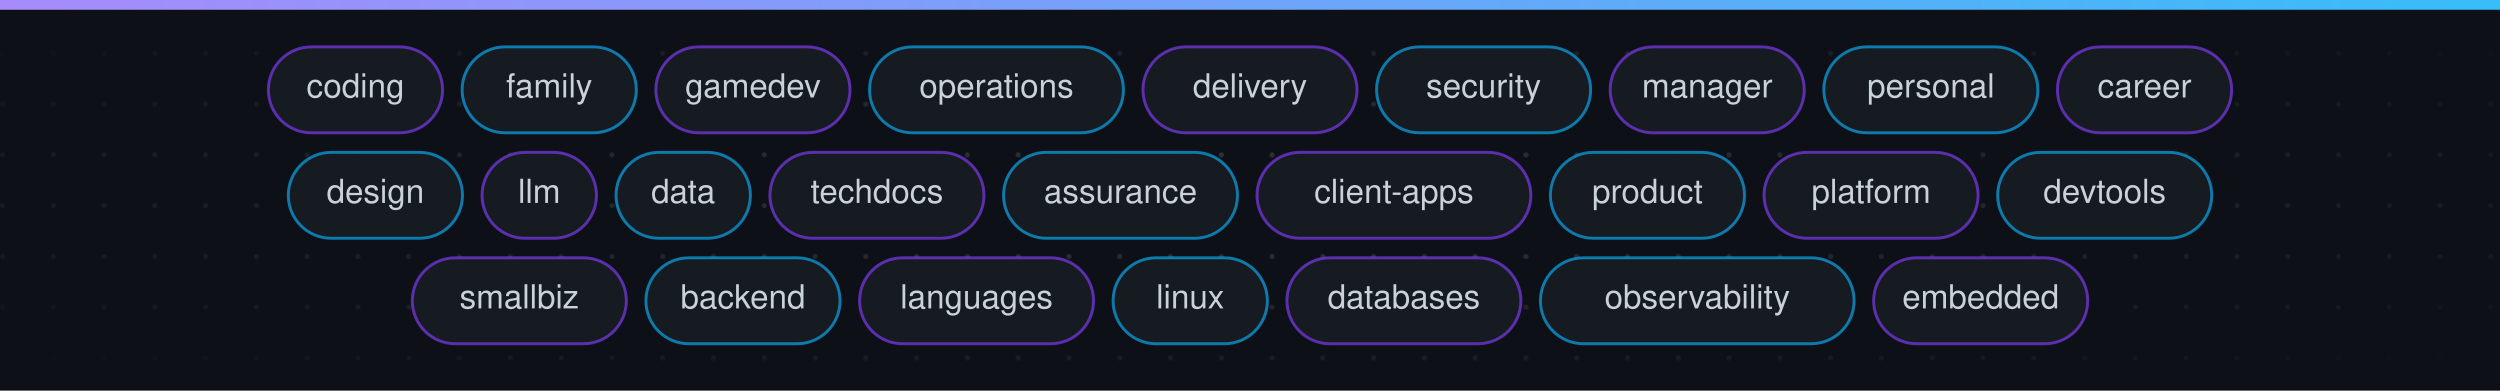
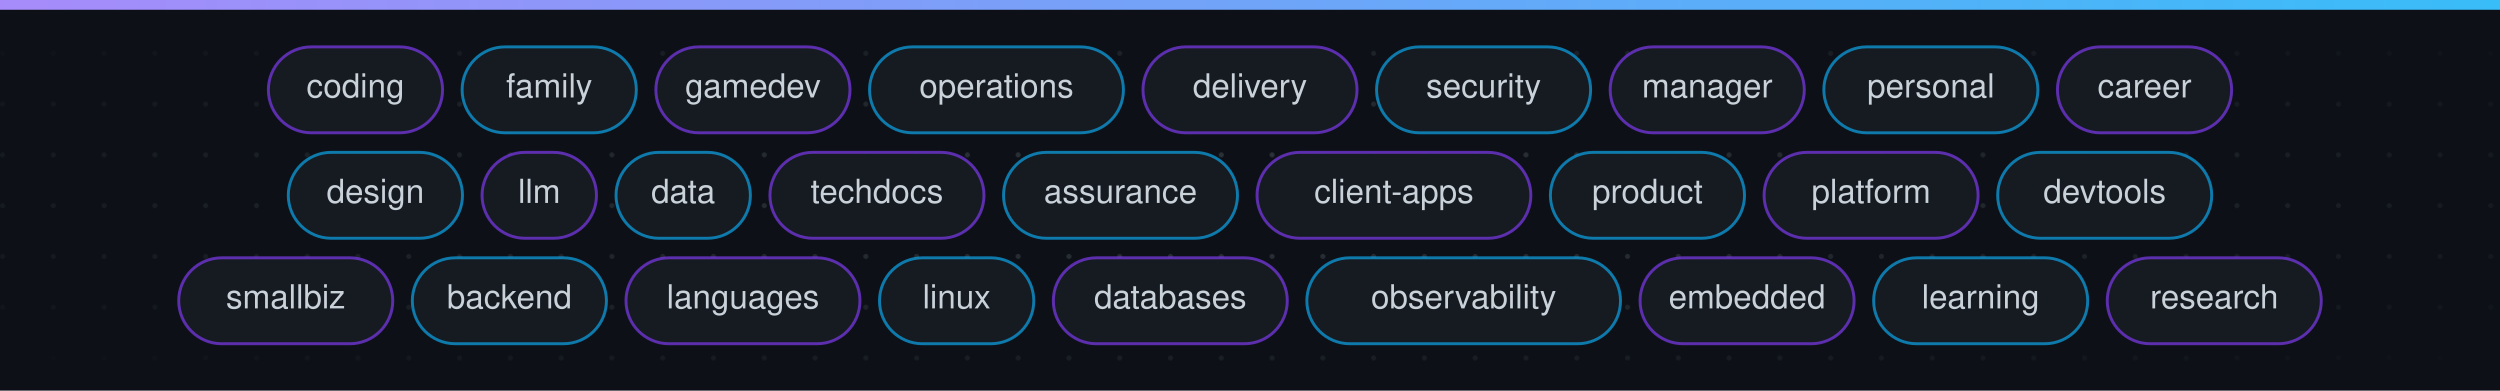
- <svg xmlns="http://www.w3.org/2000/svg" width="1280" height="200" viewBox="0 0 1280 200" role="img" aria-label="The twenty-five plugins: coding, family, gamedev, operations, delivery, security, manager, personal, career, design, llm, data, techdocs, assurance, client-apps, product, platform, devtools, smallbiz, backend, languages, linux, databases, observability and embedded">
+ <svg xmlns="http://www.w3.org/2000/svg" width="1280" height="200" viewBox="0 0 1280 200" role="img" aria-label="The twenty-seven plugins: coding, family, gamedev, operations, delivery, security, manager, personal, career, design, llm, data, techdocs, assurance, client-apps, product, platform, devtools, smallbiz, backend, languages, linux, databases, observability, embedded, learning and research">
  <defs>
    <pattern id="grid" width="26" height="26" patternUnits="userSpaceOnUse">
      <circle cx="1.3" cy="1.3" r="1.3" fill="#30363d" />
    </pattern>
    <radialGradient id="fade" cx="50%" cy="50%" r="65%">
      <stop offset="0%" stop-color="#ffffff" stop-opacity="1" />
      <stop offset="100%" stop-color="#ffffff" stop-opacity="0" />
    </radialGradient>
    <mask id="fadeMask">
      <rect width="1280" height="200" fill="url(#fade)" />
    </mask>
    <linearGradient id="accent" x1="0" y1="0" x2="1" y2="0">
      <stop offset="0" stop-color="#a78bfa" />
      <stop offset="1" stop-color="#38bdf8" />
    </linearGradient>
  </defs>
  <rect width="1280" height="200" fill="#0d1117" />
  <g mask="url(#fadeMask)">
    <rect width="1280" height="200" fill="url(#grid)" />
  </g>
  <rect x="0" y="0" width="1280" height="5" fill="url(#accent)" />
  <rect x="137.4" y="24.0" width="89.2" height="44" rx="22" fill="#161b22" stroke="#7c3aed" stroke-opacity="0.7" stroke-width="1.5" />
  <text x="182.0" y="46.0" text-anchor="middle" dominant-baseline="central" font-family="-apple-system, BlinkMacSystemFont, 'Segoe UI', Helvetica, Arial, sans-serif" font-size="17" font-weight="500" fill="#c9d1d9">coding</text>
  <rect x="236.6" y="24.0" width="89.2" height="44" rx="22" fill="#161b22" stroke="#0ea5e9" stroke-opacity="0.7" stroke-width="1.5" />
  <text x="281.2" y="46.0" text-anchor="middle" dominant-baseline="central" font-family="-apple-system, BlinkMacSystemFont, 'Segoe UI', Helvetica, Arial, sans-serif" font-size="17" font-weight="500" fill="#c9d1d9">family</text>
  <rect x="335.8" y="24.0" width="99.4" height="44" rx="22" fill="#161b22" stroke="#7c3aed" stroke-opacity="0.7" stroke-width="1.5" />
  <text x="385.5" y="46.0" text-anchor="middle" dominant-baseline="central" font-family="-apple-system, BlinkMacSystemFont, 'Segoe UI', Helvetica, Arial, sans-serif" font-size="17" font-weight="500" fill="#c9d1d9">gamedev</text>
  <rect x="445.2" y="24.0" width="130.0" height="44" rx="22" fill="#161b22" stroke="#0ea5e9" stroke-opacity="0.7" stroke-width="1.5" />
  <text x="510.2" y="46.0" text-anchor="middle" dominant-baseline="central" font-family="-apple-system, BlinkMacSystemFont, 'Segoe UI', Helvetica, Arial, sans-serif" font-size="17" font-weight="500" fill="#c9d1d9">operations</text>
  <rect x="585.2" y="24.0" width="109.6" height="44" rx="22" fill="#161b22" stroke="#7c3aed" stroke-opacity="0.7" stroke-width="1.5" />
  <text x="640.0" y="46.0" text-anchor="middle" dominant-baseline="central" font-family="-apple-system, BlinkMacSystemFont, 'Segoe UI', Helvetica, Arial, sans-serif" font-size="17" font-weight="500" fill="#c9d1d9">delivery</text>
  <rect x="704.8" y="24.0" width="109.6" height="44" rx="22" fill="#161b22" stroke="#0ea5e9" stroke-opacity="0.7" stroke-width="1.5" />
  <text x="759.6" y="46.0" text-anchor="middle" dominant-baseline="central" font-family="-apple-system, BlinkMacSystemFont, 'Segoe UI', Helvetica, Arial, sans-serif" font-size="17" font-weight="500" fill="#c9d1d9">security</text>
  <rect x="824.4" y="24.0" width="99.4" height="44" rx="22" fill="#161b22" stroke="#7c3aed" stroke-opacity="0.7" stroke-width="1.5" />
  <text x="874.1" y="46.0" text-anchor="middle" dominant-baseline="central" font-family="-apple-system, BlinkMacSystemFont, 'Segoe UI', Helvetica, Arial, sans-serif" font-size="17" font-weight="500" fill="#c9d1d9">manager</text>
  <rect x="933.8" y="24.0" width="109.6" height="44" rx="22" fill="#161b22" stroke="#0ea5e9" stroke-opacity="0.7" stroke-width="1.5" />
  <text x="988.6" y="46.0" text-anchor="middle" dominant-baseline="central" font-family="-apple-system, BlinkMacSystemFont, 'Segoe UI', Helvetica, Arial, sans-serif" font-size="17" font-weight="500" fill="#c9d1d9">personal</text>
  <rect x="1053.4" y="24.0" width="89.2" height="44" rx="22" fill="#161b22" stroke="#7c3aed" stroke-opacity="0.7" stroke-width="1.5" />
  <text x="1098.0" y="46.0" text-anchor="middle" dominant-baseline="central" font-family="-apple-system, BlinkMacSystemFont, 'Segoe UI', Helvetica, Arial, sans-serif" font-size="17" font-weight="500" fill="#c9d1d9">career</text>
  <rect x="147.6" y="78.0" width="89.2" height="44" rx="22" fill="#161b22" stroke="#0ea5e9" stroke-opacity="0.7" stroke-width="1.5" />
  <text x="192.2" y="100.0" text-anchor="middle" dominant-baseline="central" font-family="-apple-system, BlinkMacSystemFont, 'Segoe UI', Helvetica, Arial, sans-serif" font-size="17" font-weight="500" fill="#c9d1d9">design</text>
  <rect x="246.8" y="78.0" width="58.6" height="44" rx="22" fill="#161b22" stroke="#7c3aed" stroke-opacity="0.7" stroke-width="1.5" />
  <text x="276.1" y="100.0" text-anchor="middle" dominant-baseline="central" font-family="-apple-system, BlinkMacSystemFont, 'Segoe UI', Helvetica, Arial, sans-serif" font-size="17" font-weight="500" fill="#c9d1d9">llm</text>
  <rect x="315.4" y="78.0" width="68.8" height="44" rx="22" fill="#161b22" stroke="#0ea5e9" stroke-opacity="0.7" stroke-width="1.5" />
  <text x="349.8" y="100.0" text-anchor="middle" dominant-baseline="central" font-family="-apple-system, BlinkMacSystemFont, 'Segoe UI', Helvetica, Arial, sans-serif" font-size="17" font-weight="500" fill="#c9d1d9">data</text>
  <rect x="394.2" y="78.0" width="109.6" height="44" rx="22" fill="#161b22" stroke="#7c3aed" stroke-opacity="0.7" stroke-width="1.5" />
  <text x="449.0" y="100.0" text-anchor="middle" dominant-baseline="central" font-family="-apple-system, BlinkMacSystemFont, 'Segoe UI', Helvetica, Arial, sans-serif" font-size="17" font-weight="500" fill="#c9d1d9">techdocs</text>
  <rect x="513.8" y="78.0" width="119.8" height="44" rx="22" fill="#161b22" stroke="#0ea5e9" stroke-opacity="0.7" stroke-width="1.5" />
  <text x="573.7" y="100.0" text-anchor="middle" dominant-baseline="central" font-family="-apple-system, BlinkMacSystemFont, 'Segoe UI', Helvetica, Arial, sans-serif" font-size="17" font-weight="500" fill="#c9d1d9">assurance</text>
  <rect x="643.6" y="78.0" width="140.2" height="44" rx="22" fill="#161b22" stroke="#7c3aed" stroke-opacity="0.7" stroke-width="1.5" />
  <text x="713.7" y="100.0" text-anchor="middle" dominant-baseline="central" font-family="-apple-system, BlinkMacSystemFont, 'Segoe UI', Helvetica, Arial, sans-serif" font-size="17" font-weight="500" fill="#c9d1d9">client-apps</text>
  <rect x="793.8" y="78.0" width="99.4" height="44" rx="22" fill="#161b22" stroke="#0ea5e9" stroke-opacity="0.7" stroke-width="1.5" />
  <text x="843.5" y="100.0" text-anchor="middle" dominant-baseline="central" font-family="-apple-system, BlinkMacSystemFont, 'Segoe UI', Helvetica, Arial, sans-serif" font-size="17" font-weight="500" fill="#c9d1d9">product</text>
  <rect x="903.2" y="78.0" width="109.6" height="44" rx="22" fill="#161b22" stroke="#7c3aed" stroke-opacity="0.7" stroke-width="1.5" />
  <text x="958.0" y="100.0" text-anchor="middle" dominant-baseline="central" font-family="-apple-system, BlinkMacSystemFont, 'Segoe UI', Helvetica, Arial, sans-serif" font-size="17" font-weight="500" fill="#c9d1d9">platform</text>
  <rect x="1022.8" y="78.0" width="109.6" height="44" rx="22" fill="#161b22" stroke="#0ea5e9" stroke-opacity="0.7" stroke-width="1.5" />
  <text x="1077.6" y="100.0" text-anchor="middle" dominant-baseline="central" font-family="-apple-system, BlinkMacSystemFont, 'Segoe UI', Helvetica, Arial, sans-serif" font-size="17" font-weight="500" fill="#c9d1d9">devtools</text>
-   <rect x="211.1" y="132.0" width="109.6" height="44" rx="22" fill="#161b22" stroke="#7c3aed" stroke-opacity="0.7" stroke-width="1.5" />
-   <text x="265.9" y="154.0" text-anchor="middle" dominant-baseline="central" font-family="-apple-system, BlinkMacSystemFont, 'Segoe UI', Helvetica, Arial, sans-serif" font-size="17" font-weight="500" fill="#c9d1d9">smallbiz</text>
-   <rect x="330.7" y="132.0" width="99.4" height="44" rx="22" fill="#161b22" stroke="#0ea5e9" stroke-opacity="0.7" stroke-width="1.5" />
-   <text x="380.4" y="154.0" text-anchor="middle" dominant-baseline="central" font-family="-apple-system, BlinkMacSystemFont, 'Segoe UI', Helvetica, Arial, sans-serif" font-size="17" font-weight="500" fill="#c9d1d9">backend</text>
-   <rect x="440.1" y="132.0" width="119.8" height="44" rx="22" fill="#161b22" stroke="#7c3aed" stroke-opacity="0.7" stroke-width="1.5" />
-   <text x="500.0" y="154.0" text-anchor="middle" dominant-baseline="central" font-family="-apple-system, BlinkMacSystemFont, 'Segoe UI', Helvetica, Arial, sans-serif" font-size="17" font-weight="500" fill="#c9d1d9">languages</text>
-   <rect x="569.9" y="132.0" width="79.0" height="44" rx="22" fill="#161b22" stroke="#0ea5e9" stroke-opacity="0.7" stroke-width="1.5" />
-   <text x="609.4" y="154.0" text-anchor="middle" dominant-baseline="central" font-family="-apple-system, BlinkMacSystemFont, 'Segoe UI', Helvetica, Arial, sans-serif" font-size="17" font-weight="500" fill="#c9d1d9">linux</text>
-   <rect x="658.9" y="132.0" width="119.8" height="44" rx="22" fill="#161b22" stroke="#7c3aed" stroke-opacity="0.7" stroke-width="1.5" />
-   <text x="718.8" y="154.0" text-anchor="middle" dominant-baseline="central" font-family="-apple-system, BlinkMacSystemFont, 'Segoe UI', Helvetica, Arial, sans-serif" font-size="17" font-weight="500" fill="#c9d1d9">databases</text>
-   <rect x="788.7" y="132.0" width="160.6" height="44" rx="22" fill="#161b22" stroke="#0ea5e9" stroke-opacity="0.7" stroke-width="1.5" />
-   <text x="869.0" y="154.0" text-anchor="middle" dominant-baseline="central" font-family="-apple-system, BlinkMacSystemFont, 'Segoe UI', Helvetica, Arial, sans-serif" font-size="17" font-weight="500" fill="#c9d1d9">observability</text>
-   <rect x="959.3" y="132.0" width="109.6" height="44" rx="22" fill="#161b22" stroke="#7c3aed" stroke-opacity="0.7" stroke-width="1.5" />
-   <text x="1014.1" y="154.0" text-anchor="middle" dominant-baseline="central" font-family="-apple-system, BlinkMacSystemFont, 'Segoe UI', Helvetica, Arial, sans-serif" font-size="17" font-weight="500" fill="#c9d1d9">embedded</text>
+   <rect x="91.5" y="132.0" width="109.6" height="44" rx="22" fill="#161b22" stroke="#7c3aed" stroke-opacity="0.7" stroke-width="1.5" />
+   <text x="146.3" y="154.0" text-anchor="middle" dominant-baseline="central" font-family="-apple-system, BlinkMacSystemFont, 'Segoe UI', Helvetica, Arial, sans-serif" font-size="17" font-weight="500" fill="#c9d1d9">smallbiz</text>
+   <rect x="211.1" y="132.0" width="99.4" height="44" rx="22" fill="#161b22" stroke="#0ea5e9" stroke-opacity="0.7" stroke-width="1.5" />
+   <text x="260.8" y="154.0" text-anchor="middle" dominant-baseline="central" font-family="-apple-system, BlinkMacSystemFont, 'Segoe UI', Helvetica, Arial, sans-serif" font-size="17" font-weight="500" fill="#c9d1d9">backend</text>
+   <rect x="320.5" y="132.0" width="119.8" height="44" rx="22" fill="#161b22" stroke="#7c3aed" stroke-opacity="0.7" stroke-width="1.5" />
+   <text x="380.4" y="154.0" text-anchor="middle" dominant-baseline="central" font-family="-apple-system, BlinkMacSystemFont, 'Segoe UI', Helvetica, Arial, sans-serif" font-size="17" font-weight="500" fill="#c9d1d9">languages</text>
+   <rect x="450.3" y="132.0" width="79.0" height="44" rx="22" fill="#161b22" stroke="#0ea5e9" stroke-opacity="0.7" stroke-width="1.5" />
+   <text x="489.8" y="154.0" text-anchor="middle" dominant-baseline="central" font-family="-apple-system, BlinkMacSystemFont, 'Segoe UI', Helvetica, Arial, sans-serif" font-size="17" font-weight="500" fill="#c9d1d9">linux</text>
+   <rect x="539.3" y="132.0" width="119.8" height="44" rx="22" fill="#161b22" stroke="#7c3aed" stroke-opacity="0.7" stroke-width="1.5" />
+   <text x="599.2" y="154.0" text-anchor="middle" dominant-baseline="central" font-family="-apple-system, BlinkMacSystemFont, 'Segoe UI', Helvetica, Arial, sans-serif" font-size="17" font-weight="500" fill="#c9d1d9">databases</text>
+   <rect x="669.1" y="132.0" width="160.6" height="44" rx="22" fill="#161b22" stroke="#0ea5e9" stroke-opacity="0.7" stroke-width="1.5" />
+   <text x="749.4" y="154.0" text-anchor="middle" dominant-baseline="central" font-family="-apple-system, BlinkMacSystemFont, 'Segoe UI', Helvetica, Arial, sans-serif" font-size="17" font-weight="500" fill="#c9d1d9">observability</text>
+   <rect x="839.7" y="132.0" width="109.6" height="44" rx="22" fill="#161b22" stroke="#7c3aed" stroke-opacity="0.7" stroke-width="1.5" />
+   <text x="894.5" y="154.0" text-anchor="middle" dominant-baseline="central" font-family="-apple-system, BlinkMacSystemFont, 'Segoe UI', Helvetica, Arial, sans-serif" font-size="17" font-weight="500" fill="#c9d1d9">embedded</text>
+   <rect x="959.3" y="132.0" width="109.6" height="44" rx="22" fill="#161b22" stroke="#0ea5e9" stroke-opacity="0.7" stroke-width="1.5" />
+   <text x="1014.1" y="154.0" text-anchor="middle" dominant-baseline="central" font-family="-apple-system, BlinkMacSystemFont, 'Segoe UI', Helvetica, Arial, sans-serif" font-size="17" font-weight="500" fill="#c9d1d9">learning</text>
+   <rect x="1078.9" y="132.0" width="109.6" height="44" rx="22" fill="#161b22" stroke="#7c3aed" stroke-opacity="0.7" stroke-width="1.5" />
+   <text x="1133.7" y="154.0" text-anchor="middle" dominant-baseline="central" font-family="-apple-system, BlinkMacSystemFont, 'Segoe UI', Helvetica, Arial, sans-serif" font-size="17" font-weight="500" fill="#c9d1d9">research</text>
</svg>
